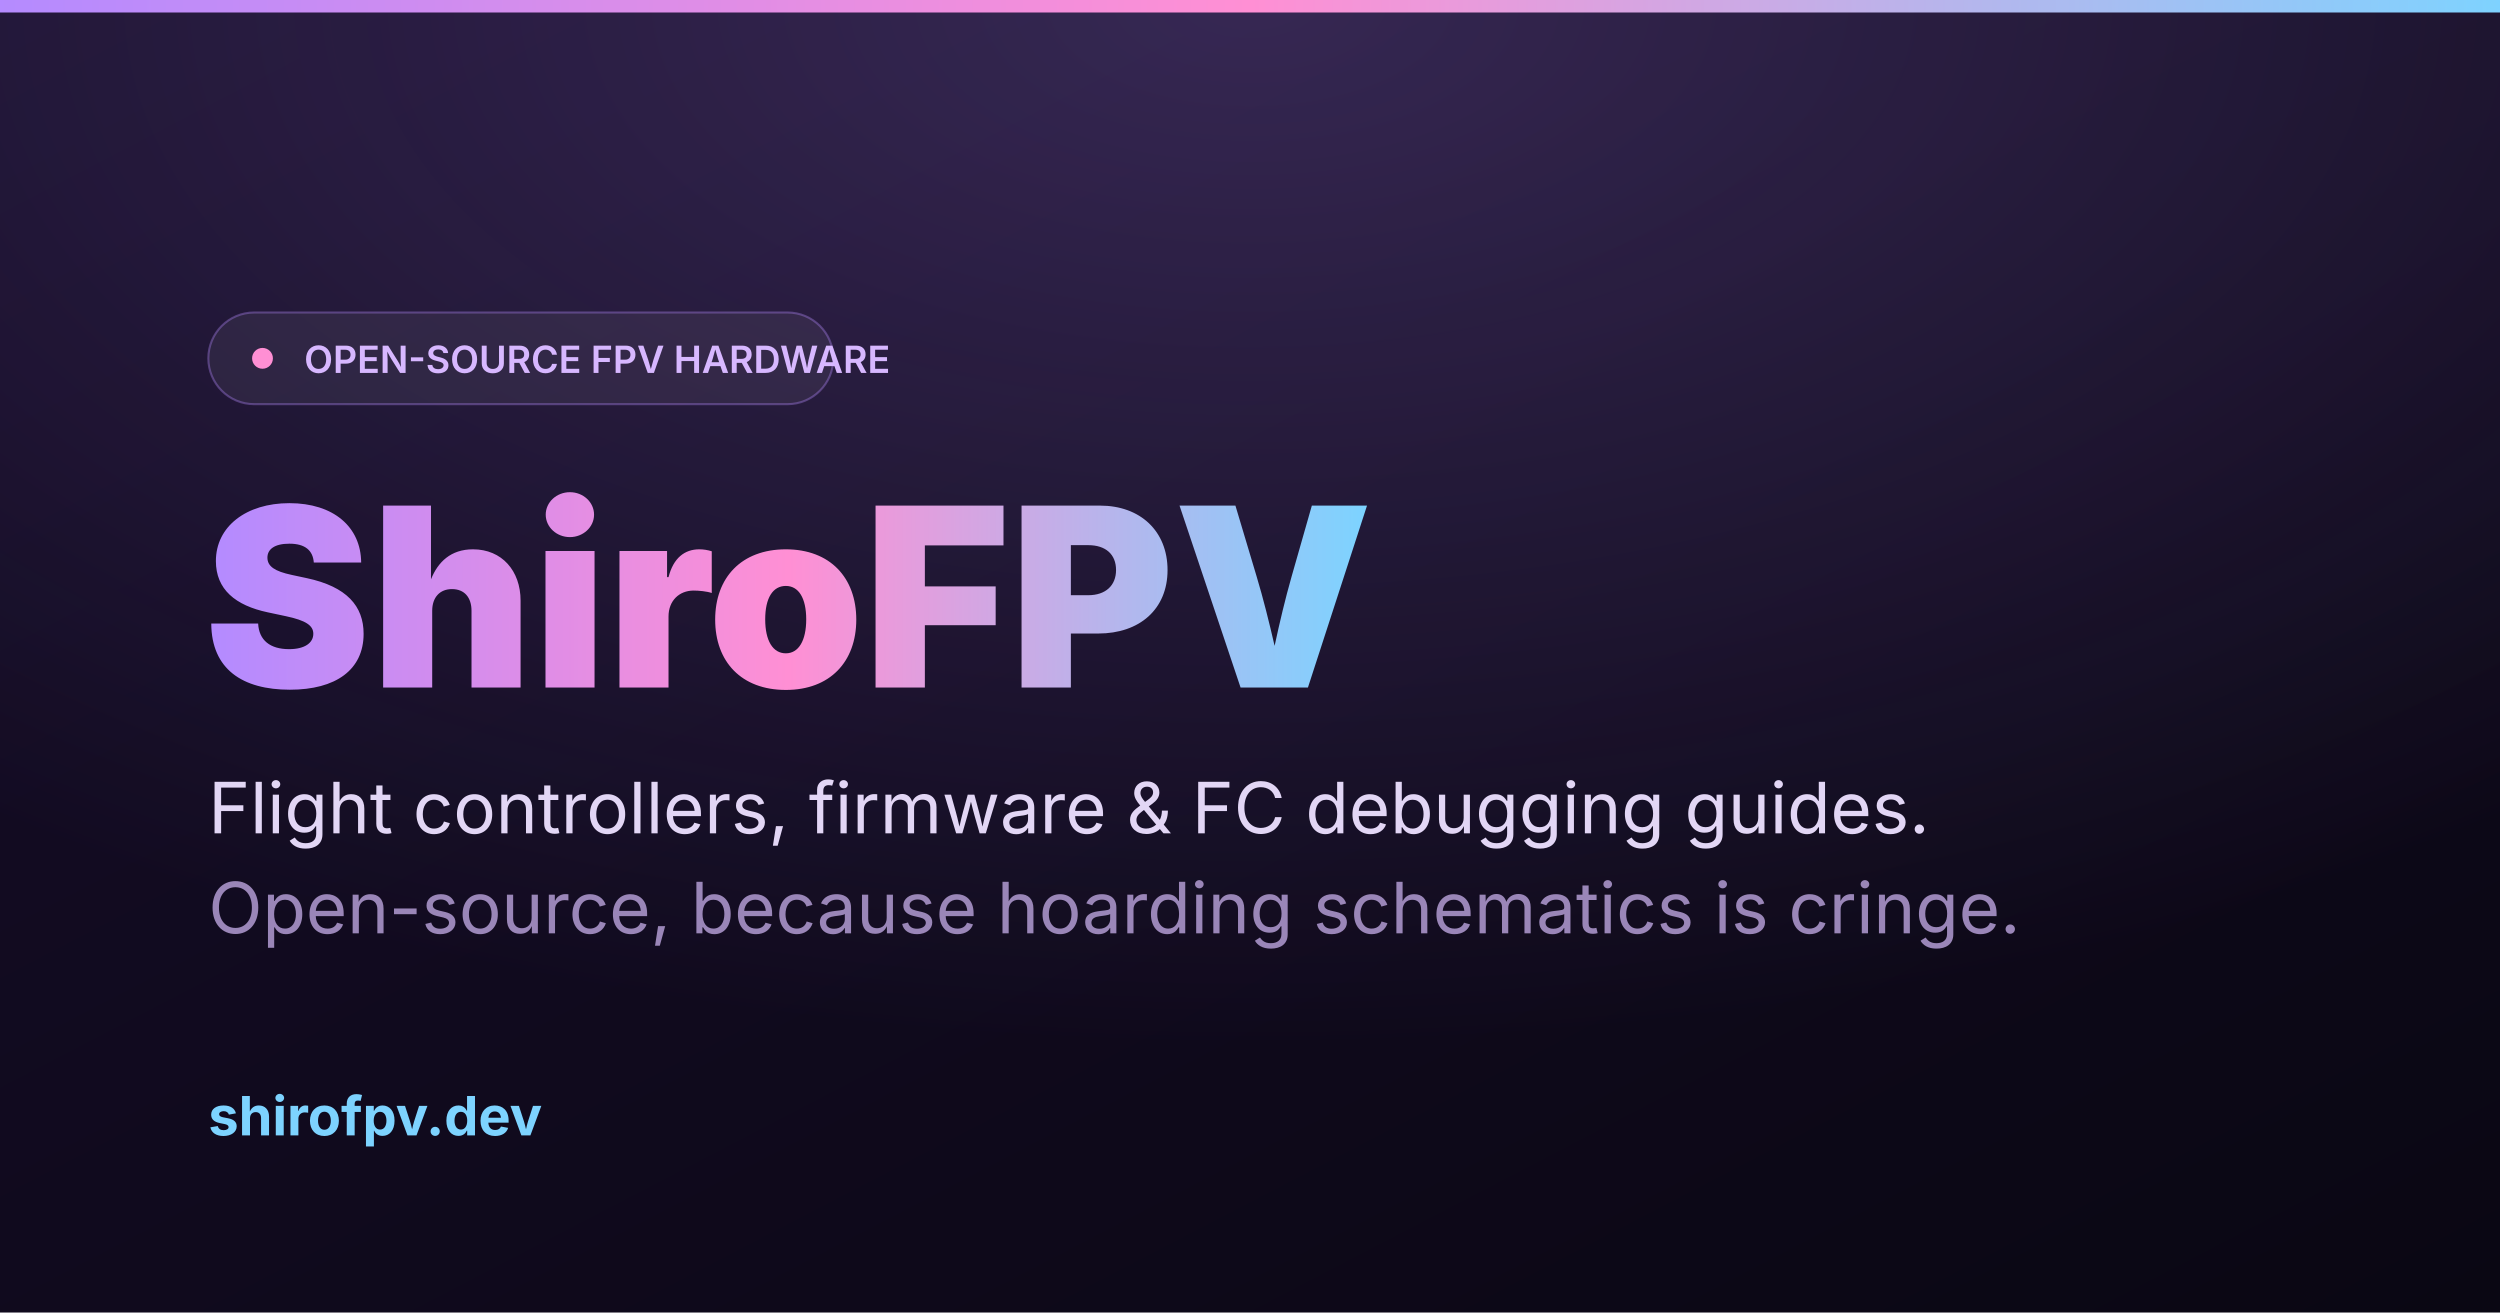
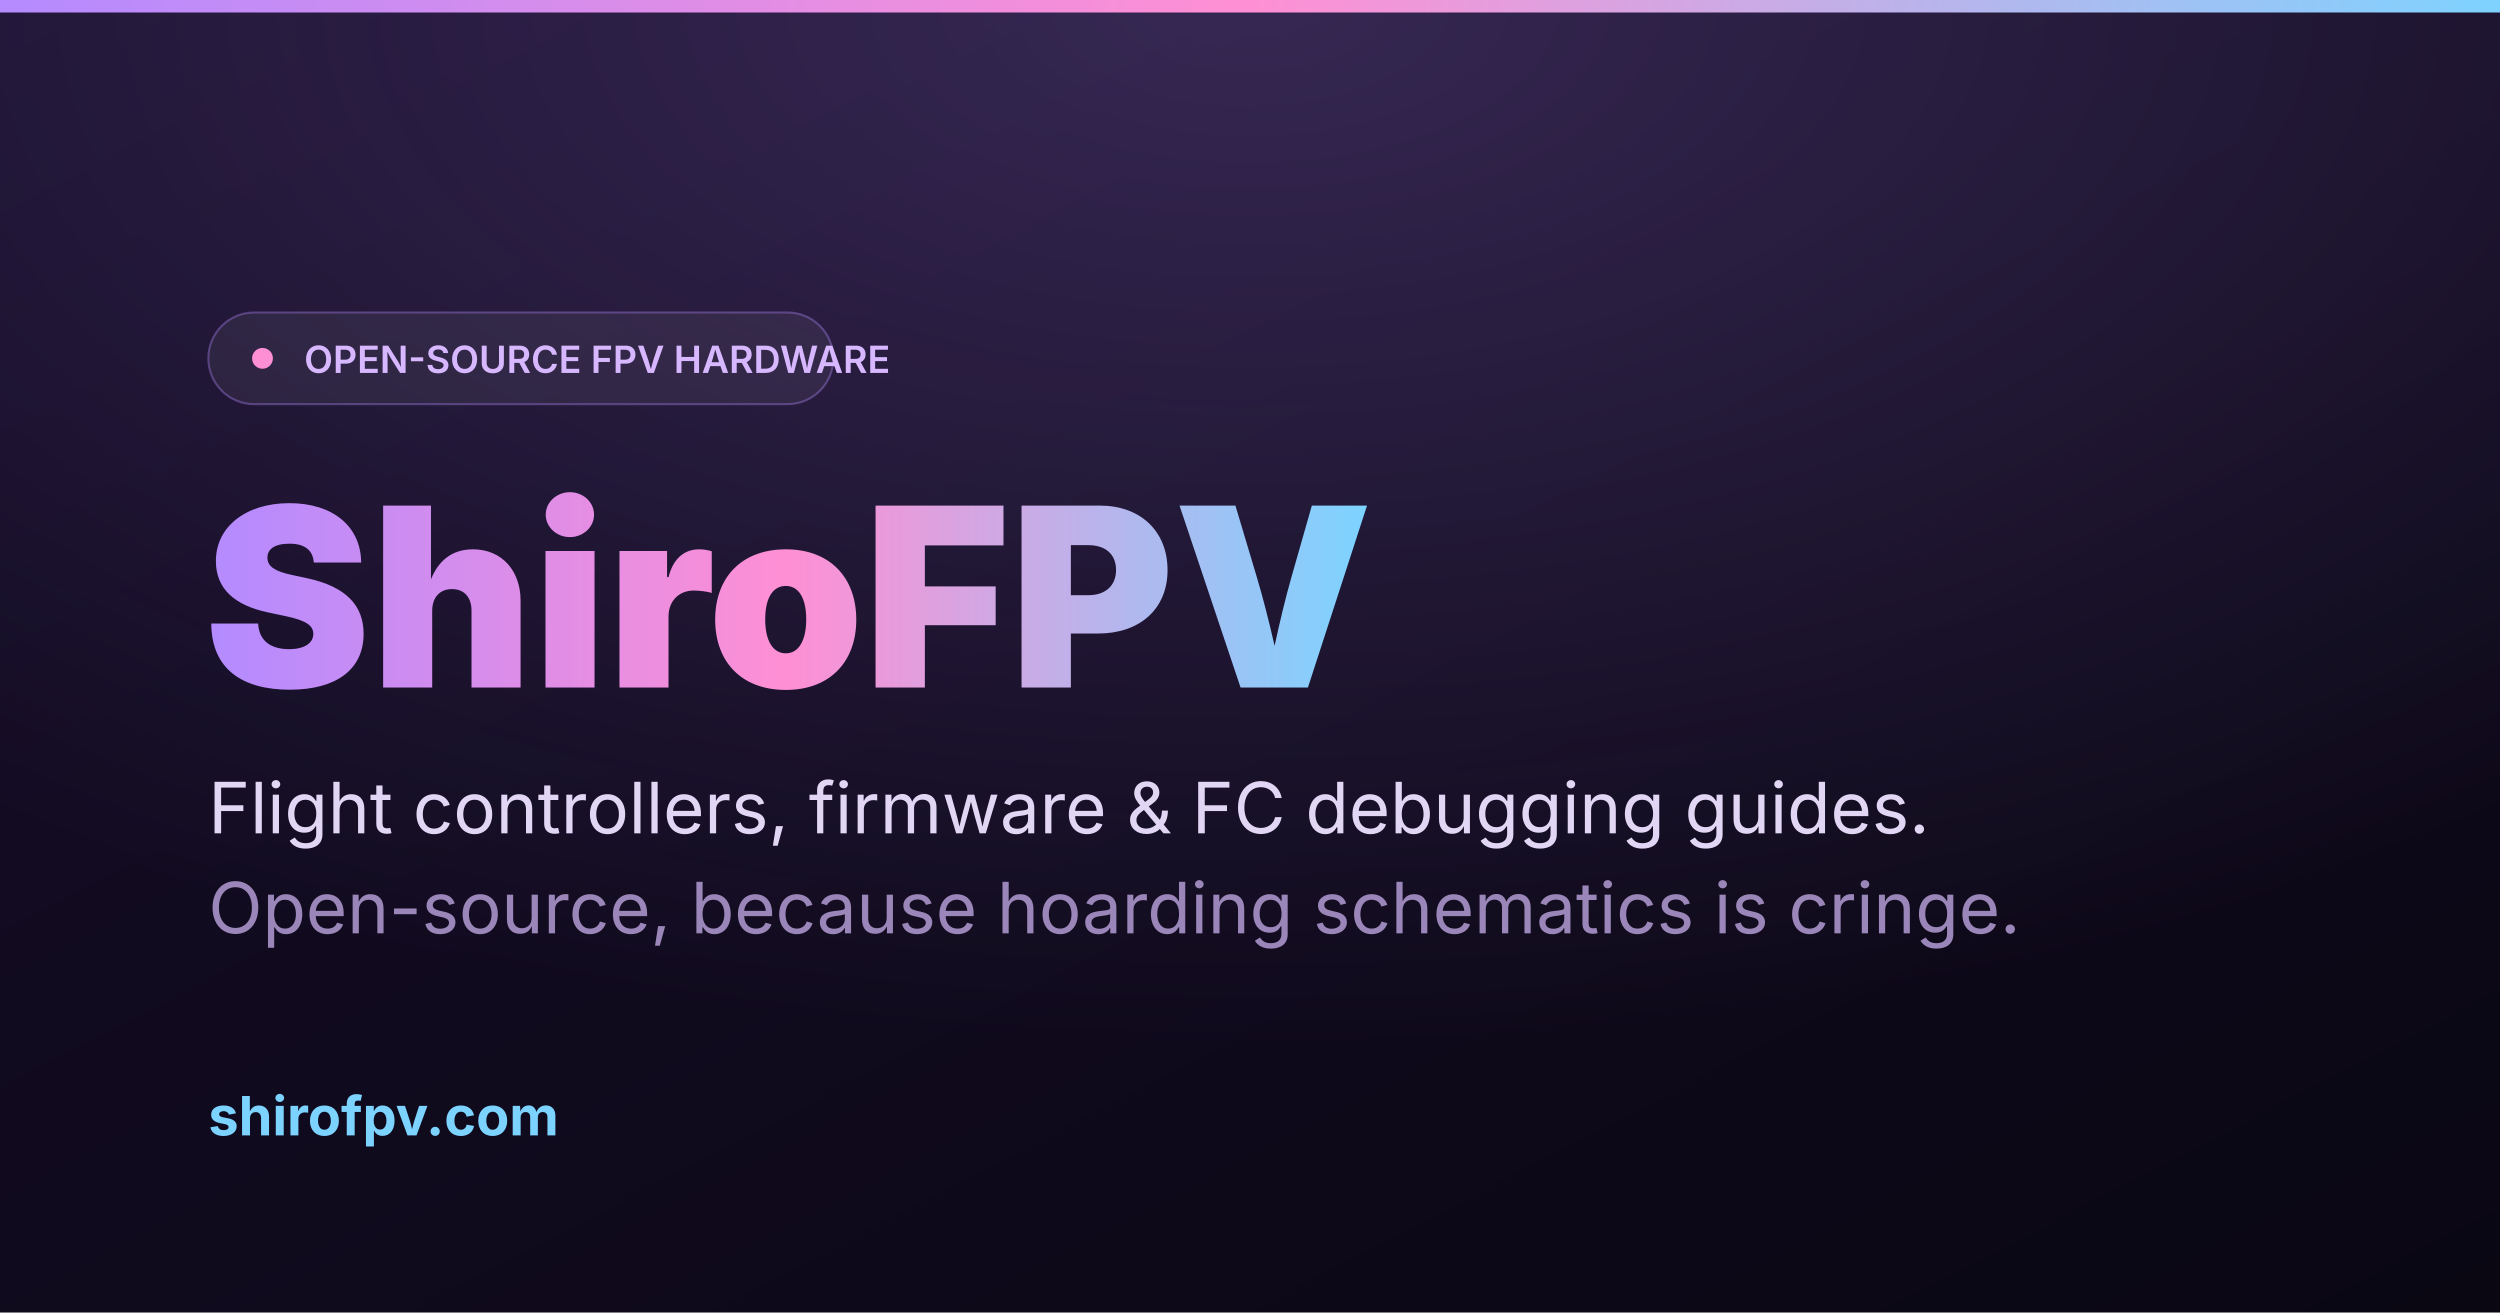
<svg xmlns="http://www.w3.org/2000/svg" width="1200" height="630" viewBox="0 0 1200 630">
  <defs>
    <linearGradient id="bg" x1="0" y1="0" x2="1" y2="1">
      <stop offset="0%" stop-color="#160d28" />
      <stop offset="100%" stop-color="#0a0713" />
    </linearGradient>
    <linearGradient id="brand" x1="0" y1="0" x2="1" y2="0">
      <stop offset="0%" stop-color="#b48bff" />
      <stop offset="50%" stop-color="#ff8fd4" />
      <stop offset="100%" stop-color="#7dd3ff" />
    </linearGradient>
    <radialGradient id="glow" cx="50%" cy="0%" r="80%">
      <stop offset="0%" stop-color="#b48bff" stop-opacity="0.22" />
      <stop offset="100%" stop-color="#b48bff" stop-opacity="0" />
    </radialGradient>
  </defs>
  <rect width="1200" height="630" fill="url(#bg)" />
  <rect width="1200" height="630" fill="url(#glow)" />
  <rect x="0" y="0" width="1200" height="6" fill="url(#brand)" />
  <g transform="translate(100, 150)">
    <rect x="0" y="0" width="300" height="44" rx="22" fill="#ffffff" fill-opacity="0.06" stroke="#b48bff" stroke-opacity="0.35" />
    <circle cx="26" cy="22" r="5" fill="#ff8fd4" />
    <text x="46" y="29" font-family="Inter, Arial, sans-serif" font-size="18" font-weight="600" fill="#d7b7ff">OPEN-SOURCE FPV HARDWARE</text>
  </g>
  <text x="98" y="330" font-family="Inter, Arial, sans-serif" font-size="120" font-weight="900" fill="url(#brand)">ShiroFPV</text>
  <text x="100" y="400" font-family="Inter, Arial, sans-serif" font-size="34" font-weight="400" fill="#e2d6f5">Flight controllers, firmware &amp; FC debugging guides.</text>
  <text x="100" y="448" font-family="Inter, Arial, sans-serif" font-size="34" font-weight="400" fill="#9a86b8">Open-source, because hoarding schematics is cringe.</text>
-   <text x="100" y="545" font-family="Inter, Arial, sans-serif" font-size="26" font-weight="700" fill="#7dd3ff">shirofpv.dev</text>
+   <text x="100" y="545" font-family="Inter, Arial, sans-serif" font-size="26" font-weight="700" fill="#7dd3ff">shirofpv.com</text>
</svg>
